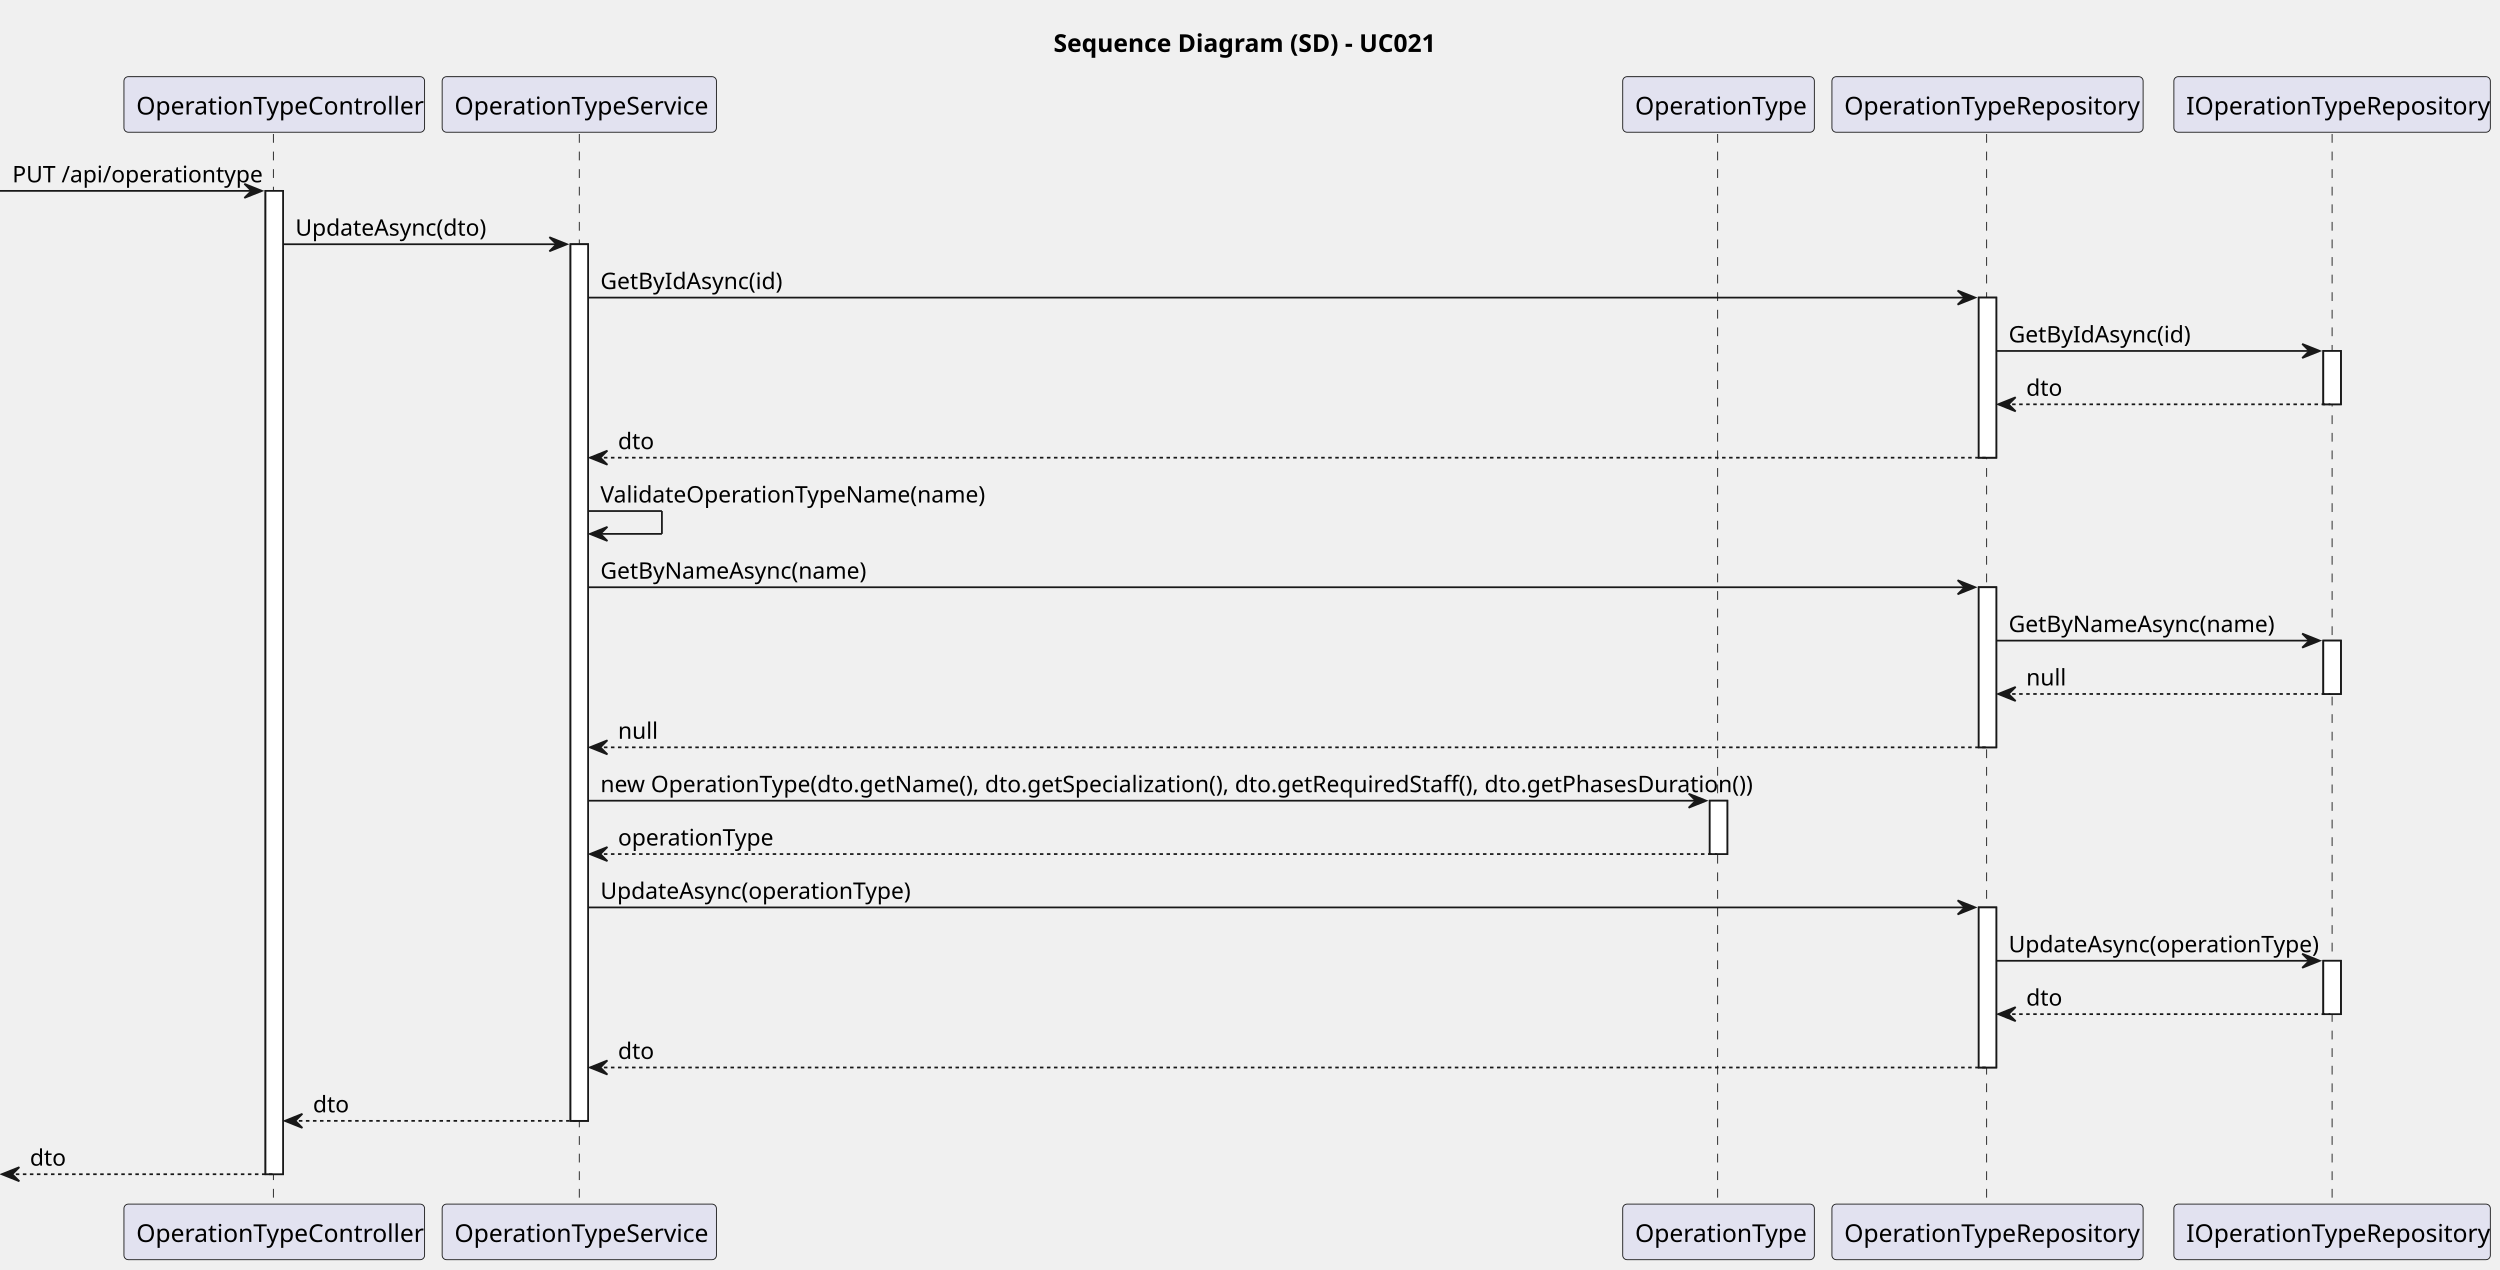
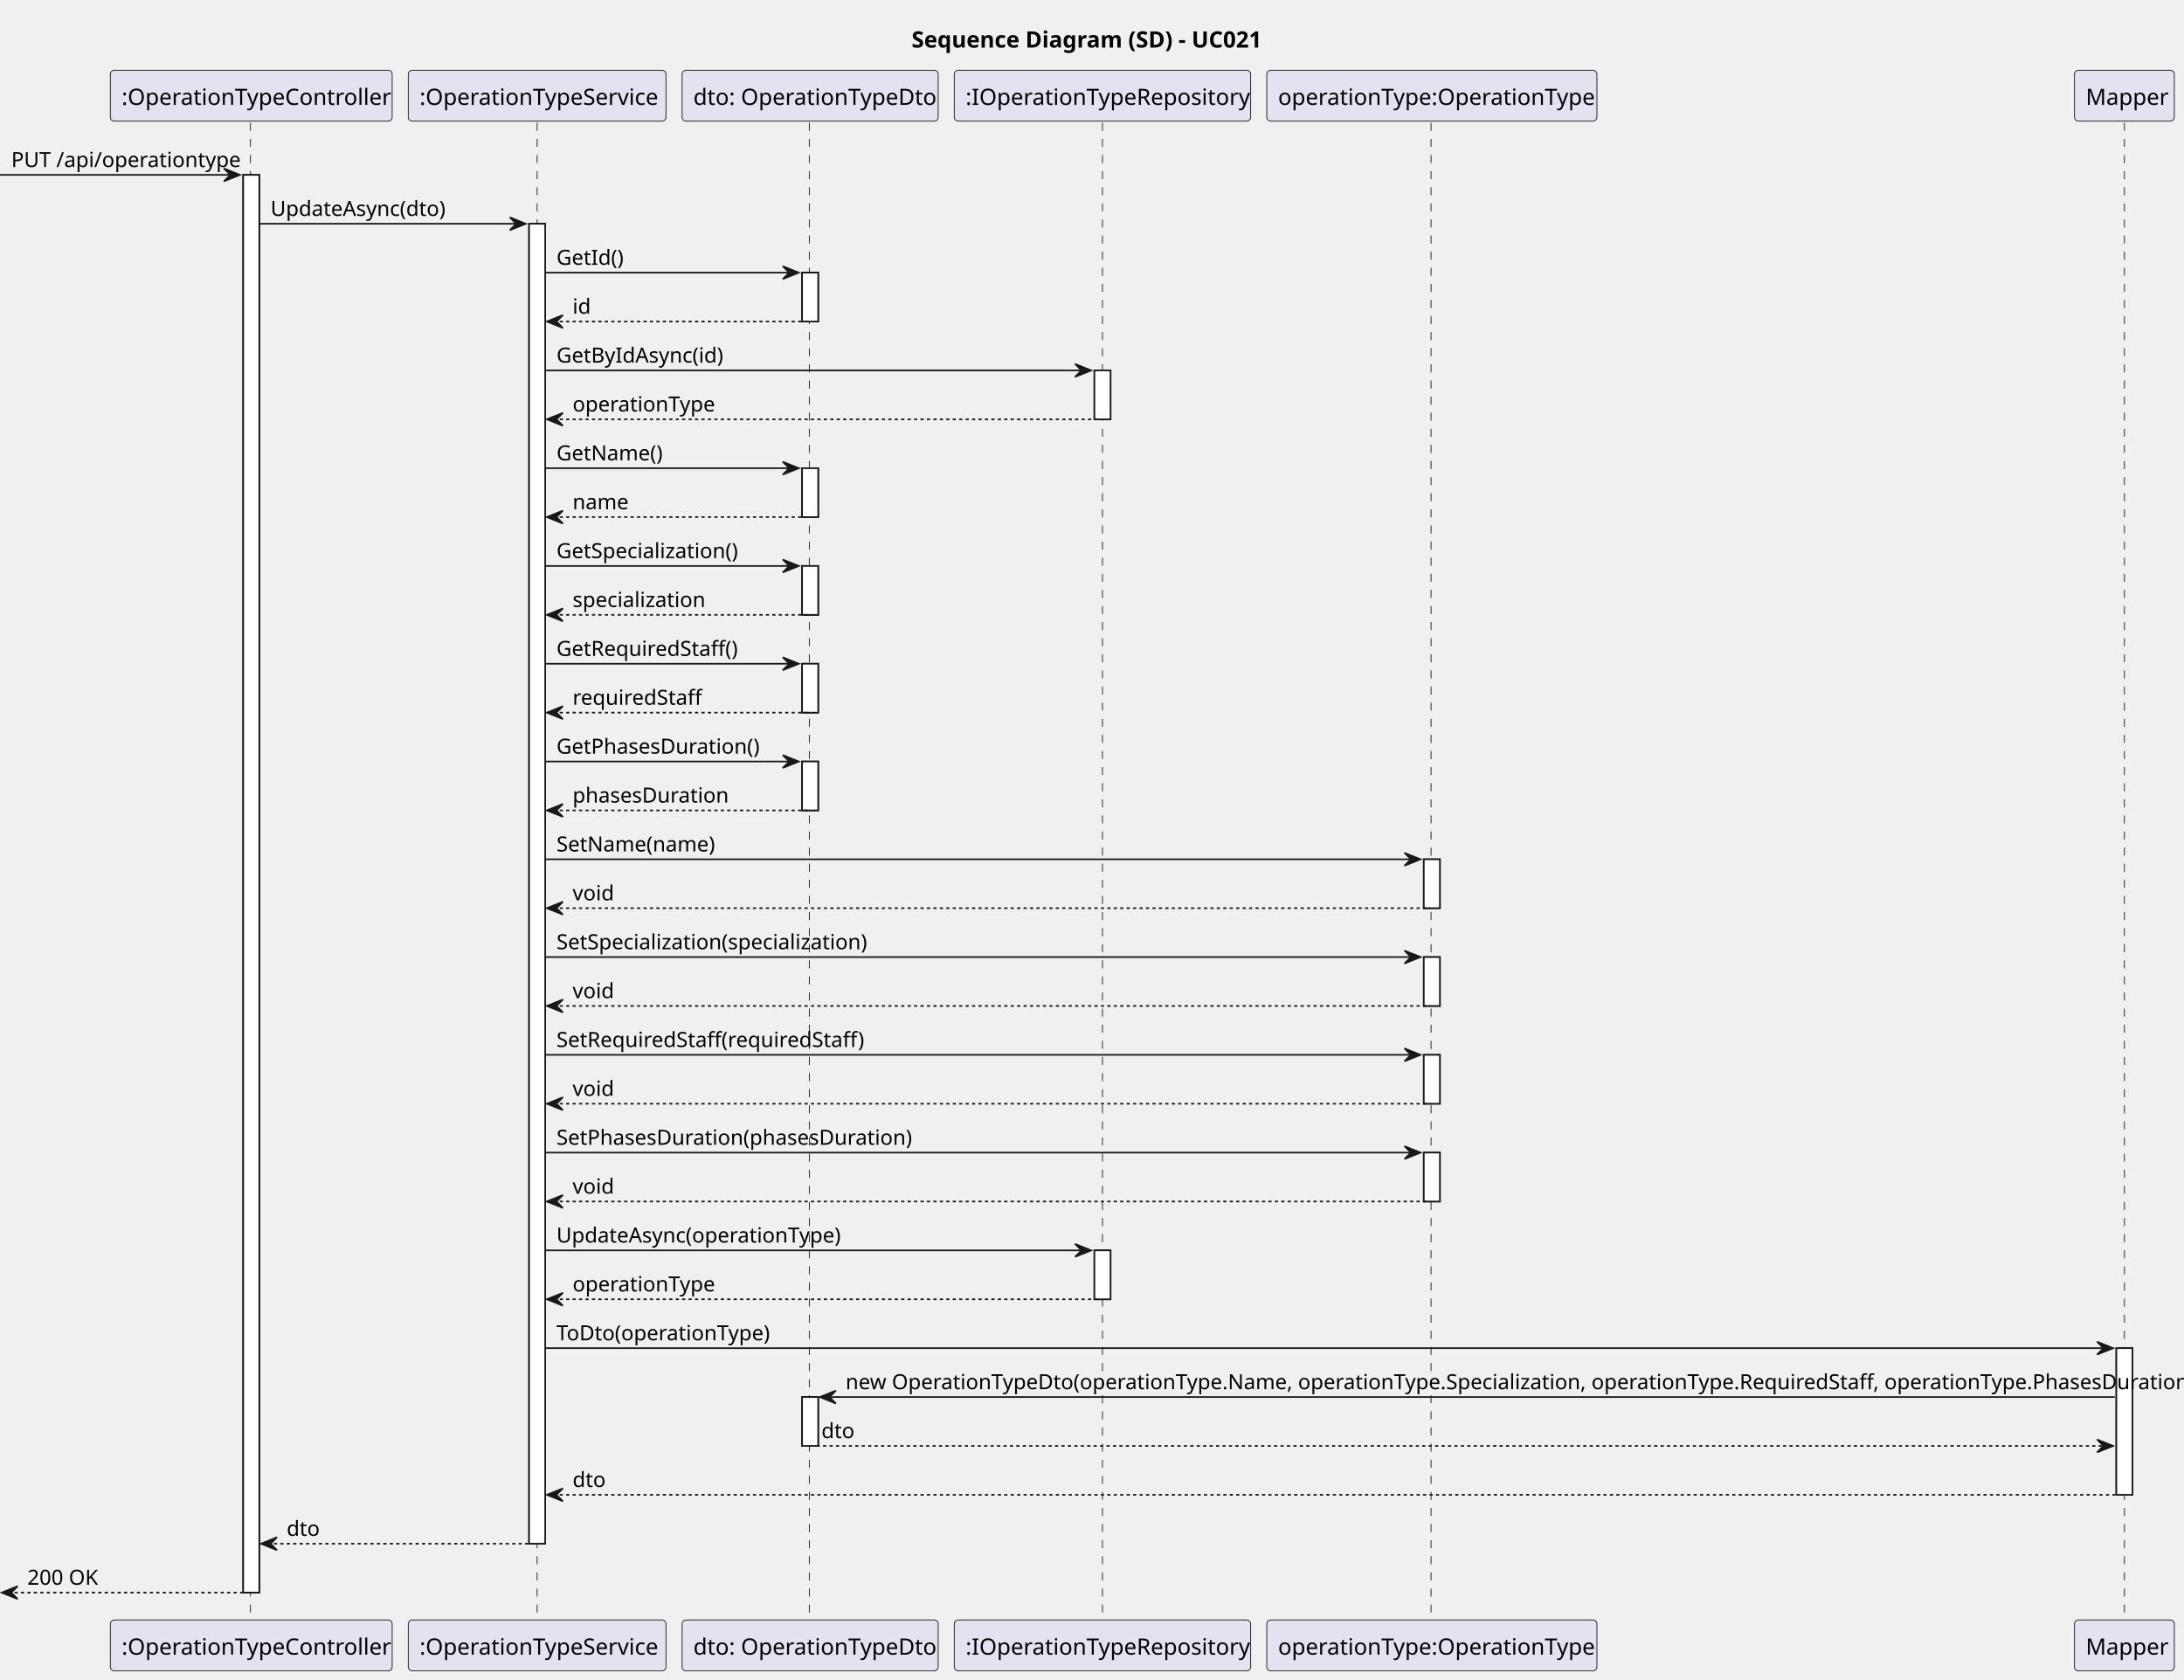
- <svg xmlns="http://www.w3.org/2000/svg" contentStyleType="text/css" height="722px" preserveAspectRatio="none" style="width:1422px;height:722px;background:#FFFFFF;" version="1.1" viewBox="0 0 1422 722" width="1422px" zoomAndPan="magnify">
+ <svg xmlns="http://www.w3.org/2000/svg" contentStyleType="text/css" height="1043px" preserveAspectRatio="none" style="width:1356px;height:1043px;background:#FFFFFF;" version="1.1" viewBox="0 0 1356 1043" width="1356px" zoomAndPan="magnify">
  <defs />
  <g>
-     <text fill="#000000" font-family="sans-serif" font-size="14" font-weight="bold" lengthAdjust="spacing" textLength="222" x="599.25" y="29.533">Sequence Diagram (SD) - UC021</text>
-     <rect fill="#FFFFFF" height="559.328" style="stroke:#181818;stroke-width:1.0;" width="10" x="151" y="108.57" />
-     <rect fill="#FFFFFF" height="498.625" style="stroke:#181818;stroke-width:1.0;" width="10" x="324.5" y="138.922" />
-     <rect fill="#FFFFFF" height="30.352" style="stroke:#181818;stroke-width:1.0;" width="10" x="972.5" y="455.438" />
-     <rect fill="#FFFFFF" height="91.055" style="stroke:#181818;stroke-width:1.0;" width="10" x="1125.5" y="169.273" />
-     <rect fill="#FFFFFF" height="91.055" style="stroke:#181818;stroke-width:1.0;" width="10" x="1125.5" y="334.031" />
-     <rect fill="#FFFFFF" height="91.055" style="stroke:#181818;stroke-width:1.0;" width="10" x="1125.5" y="516.141" />
-     <rect fill="#FFFFFF" height="30.352" style="stroke:#181818;stroke-width:1.0;" width="10" x="1321.5" y="199.625" />
-     <rect fill="#FFFFFF" height="30.352" style="stroke:#181818;stroke-width:1.0;" width="10" x="1321.5" y="364.383" />
-     <rect fill="#FFFFFF" height="30.352" style="stroke:#181818;stroke-width:1.0;" width="10" x="1321.5" y="546.492" />
-     <line style="stroke:#181818;stroke-width:0.5;stroke-dasharray:5.0,5.0;" x1="155.5" x2="155.5" y1="76.219" y2="685.898" />
-     <line style="stroke:#181818;stroke-width:0.5;stroke-dasharray:5.0,5.0;" x1="329.5" x2="329.5" y1="76.219" y2="685.898" />
-     <line style="stroke:#181818;stroke-width:0.5;stroke-dasharray:5.0,5.0;" x1="977" x2="977" y1="76.219" y2="685.898" />
-     <line style="stroke:#181818;stroke-width:0.5;stroke-dasharray:5.0,5.0;" x1="1130" x2="1130" y1="76.219" y2="685.898" />
-     <line style="stroke:#181818;stroke-width:0.5;stroke-dasharray:5.0,5.0;" x1="1326.5" x2="1326.5" y1="76.219" y2="685.898" />
-     <rect fill="#E2E2F0" height="31.609" rx="2.5" ry="2.5" style="stroke:#181818;stroke-width:0.5;" width="171" x="70.5" y="43.609" />
-     <text fill="#000000" font-family="sans-serif" font-size="14" lengthAdjust="spacing" textLength="157" x="77.5" y="65.143">OperationTypeController</text>
-     <rect fill="#E2E2F0" height="31.609" rx="2.5" ry="2.5" style="stroke:#181818;stroke-width:0.5;" width="171" x="70.5" y="684.898" />
-     <text fill="#000000" font-family="sans-serif" font-size="14" lengthAdjust="spacing" textLength="157" x="77.5" y="706.432">OperationTypeController</text>
-     <rect fill="#E2E2F0" height="31.609" rx="2.5" ry="2.5" style="stroke:#181818;stroke-width:0.5;" width="156" x="251.5" y="43.609" />
-     <text fill="#000000" font-family="sans-serif" font-size="14" lengthAdjust="spacing" textLength="142" x="258.5" y="65.143">OperationTypeService</text>
-     <rect fill="#E2E2F0" height="31.609" rx="2.5" ry="2.5" style="stroke:#181818;stroke-width:0.5;" width="156" x="251.5" y="684.898" />
-     <text fill="#000000" font-family="sans-serif" font-size="14" lengthAdjust="spacing" textLength="142" x="258.5" y="706.432">OperationTypeService</text>
-     <rect fill="#E2E2F0" height="31.609" rx="2.5" ry="2.5" style="stroke:#181818;stroke-width:0.5;" width="109" x="923" y="43.609" />
-     <text fill="#000000" font-family="sans-serif" font-size="14" lengthAdjust="spacing" textLength="95" x="930" y="65.143">OperationType</text>
-     <rect fill="#E2E2F0" height="31.609" rx="2.5" ry="2.5" style="stroke:#181818;stroke-width:0.5;" width="109" x="923" y="684.898" />
-     <text fill="#000000" font-family="sans-serif" font-size="14" lengthAdjust="spacing" textLength="95" x="930" y="706.432">OperationType</text>
-     <rect fill="#E2E2F0" height="31.609" rx="2.5" ry="2.5" style="stroke:#181818;stroke-width:0.5;" width="177" x="1042" y="43.609" />
-     <text fill="#000000" font-family="sans-serif" font-size="14" lengthAdjust="spacing" textLength="163" x="1049" y="65.143">OperationTypeRepository</text>
-     <rect fill="#E2E2F0" height="31.609" rx="2.5" ry="2.5" style="stroke:#181818;stroke-width:0.5;" width="177" x="1042" y="684.898" />
-     <text fill="#000000" font-family="sans-serif" font-size="14" lengthAdjust="spacing" textLength="163" x="1049" y="706.432">OperationTypeRepository</text>
-     <rect fill="#E2E2F0" height="31.609" rx="2.5" ry="2.5" style="stroke:#181818;stroke-width:0.5;" width="180" x="1236.5" y="43.609" />
-     <text fill="#000000" font-family="sans-serif" font-size="14" lengthAdjust="spacing" textLength="166" x="1243.5" y="65.143">IOperationTypeRepository</text>
-     <rect fill="#E2E2F0" height="31.609" rx="2.5" ry="2.5" style="stroke:#181818;stroke-width:0.5;" width="180" x="1236.5" y="684.898" />
-     <text fill="#000000" font-family="sans-serif" font-size="14" lengthAdjust="spacing" textLength="166" x="1243.5" y="706.432">IOperationTypeRepository</text>
-     <rect fill="#FFFFFF" height="559.328" style="stroke:#181818;stroke-width:1.0;" width="10" x="151" y="108.57" />
-     <rect fill="#FFFFFF" height="498.625" style="stroke:#181818;stroke-width:1.0;" width="10" x="324.5" y="138.922" />
-     <rect fill="#FFFFFF" height="30.352" style="stroke:#181818;stroke-width:1.0;" width="10" x="972.5" y="455.438" />
-     <rect fill="#FFFFFF" height="91.055" style="stroke:#181818;stroke-width:1.0;" width="10" x="1125.5" y="169.273" />
-     <rect fill="#FFFFFF" height="91.055" style="stroke:#181818;stroke-width:1.0;" width="10" x="1125.5" y="334.031" />
-     <rect fill="#FFFFFF" height="91.055" style="stroke:#181818;stroke-width:1.0;" width="10" x="1125.5" y="516.141" />
-     <rect fill="#FFFFFF" height="30.352" style="stroke:#181818;stroke-width:1.0;" width="10" x="1321.5" y="199.625" />
-     <rect fill="#FFFFFF" height="30.352" style="stroke:#181818;stroke-width:1.0;" width="10" x="1321.5" y="364.383" />
-     <rect fill="#FFFFFF" height="30.352" style="stroke:#181818;stroke-width:1.0;" width="10" x="1321.5" y="546.492" />
+     <text fill="#000000" font-family="sans-serif" font-size="14" font-weight="bold" lengthAdjust="spacing" textLength="222" x="566" y="29.533">Sequence Diagram (SD) - UC021</text>
+     <rect fill="#FFFFFF" height="880.195" style="stroke:#181818;stroke-width:1.0;" width="10" x="151" y="108.57" />
+     <rect fill="#FFFFFF" height="819.492" style="stroke:#181818;stroke-width:1.0;" width="10" x="328.5" y="138.922" />
+     <rect fill="#FFFFFF" height="30.352" style="stroke:#181818;stroke-width:1.0;" width="10" x="498" y="169.273" />
+     <rect fill="#FFFFFF" height="30.352" style="stroke:#181818;stroke-width:1.0;" width="10" x="498" y="290.68" />
+     <rect fill="#FFFFFF" height="30.352" style="stroke:#181818;stroke-width:1.0;" width="10" x="498" y="351.383" />
+     <rect fill="#FFFFFF" height="30.352" style="stroke:#181818;stroke-width:1.0;" width="10" x="498" y="412.086" />
+     <rect fill="#FFFFFF" height="30.352" style="stroke:#181818;stroke-width:1.0;" width="10" x="498" y="472.789" />
+     <rect fill="#FFFFFF" height="30.352" style="stroke:#181818;stroke-width:1.0;" width="10" x="498" y="867.359" />
+     <rect fill="#FFFFFF" height="30.352" style="stroke:#181818;stroke-width:1.0;" width="10" x="679.5" y="229.977" />
+     <rect fill="#FFFFFF" height="30.352" style="stroke:#181818;stroke-width:1.0;" width="10" x="679.5" y="776.305" />
+     <rect fill="#FFFFFF" height="30.352" style="stroke:#181818;stroke-width:1.0;" width="10" x="884" y="533.492" />
+     <rect fill="#FFFFFF" height="30.352" style="stroke:#181818;stroke-width:1.0;" width="10" x="884" y="594.195" />
+     <rect fill="#FFFFFF" height="30.352" style="stroke:#181818;stroke-width:1.0;" width="10" x="884" y="654.898" />
+     <rect fill="#FFFFFF" height="30.352" style="stroke:#181818;stroke-width:1.0;" width="10" x="884" y="715.602" />
+     <rect fill="#FFFFFF" height="91.055" style="stroke:#181818;stroke-width:1.0;" width="10" x="1314" y="837.008" />
+     <line style="stroke:#181818;stroke-width:0.5;stroke-dasharray:5.0,5.0;" x1="155.5" x2="155.5" y1="76.219" y2="1006.766" />
+     <line style="stroke:#181818;stroke-width:0.5;stroke-dasharray:5.0,5.0;" x1="333.5" x2="333.5" y1="76.219" y2="1006.766" />
+     <line style="stroke:#181818;stroke-width:0.5;stroke-dasharray:5.0,5.0;" x1="502.5" x2="502.5" y1="76.219" y2="1006.766" />
+     <line style="stroke:#181818;stroke-width:0.5;stroke-dasharray:5.0,5.0;" x1="684.5" x2="684.5" y1="76.219" y2="1006.766" />
+     <line style="stroke:#181818;stroke-width:0.5;stroke-dasharray:5.0,5.0;" x1="888.5" x2="888.5" y1="76.219" y2="1006.766" />
+     <line style="stroke:#181818;stroke-width:0.5;stroke-dasharray:5.0,5.0;" x1="1319" x2="1319" y1="76.219" y2="1006.766" />
+     <rect fill="#E2E2F0" height="31.609" rx="2.5" ry="2.5" style="stroke:#181818;stroke-width:0.5;" width="175" x="68.5" y="43.609" />
+     <text fill="#000000" font-family="sans-serif" font-size="14" lengthAdjust="spacing" textLength="161" x="75.5" y="65.143">:OperationTypeController</text>
+     <rect fill="#E2E2F0" height="31.609" rx="2.5" ry="2.5" style="stroke:#181818;stroke-width:0.5;" width="175" x="68.5" y="1005.766" />
+     <text fill="#000000" font-family="sans-serif" font-size="14" lengthAdjust="spacing" textLength="161" x="75.5" y="1027.299">:OperationTypeController</text>
+     <rect fill="#E2E2F0" height="31.609" rx="2.5" ry="2.5" style="stroke:#181818;stroke-width:0.5;" width="160" x="253.5" y="43.609" />
+     <text fill="#000000" font-family="sans-serif" font-size="14" lengthAdjust="spacing" textLength="146" x="260.5" y="65.143">:OperationTypeService</text>
+     <rect fill="#E2E2F0" height="31.609" rx="2.5" ry="2.5" style="stroke:#181818;stroke-width:0.5;" width="160" x="253.5" y="1005.766" />
+     <text fill="#000000" font-family="sans-serif" font-size="14" lengthAdjust="spacing" textLength="146" x="260.5" y="1027.299">:OperationTypeService</text>
+     <rect fill="#E2E2F0" height="31.609" rx="2.5" ry="2.5" style="stroke:#181818;stroke-width:0.5;" width="159" x="423.5" y="43.609" />
+     <text fill="#000000" font-family="sans-serif" font-size="14" lengthAdjust="spacing" textLength="145" x="430.5" y="65.143">dto: OperationTypeDto</text>
+     <rect fill="#E2E2F0" height="31.609" rx="2.5" ry="2.5" style="stroke:#181818;stroke-width:0.5;" width="159" x="423.5" y="1005.766" />
+     <text fill="#000000" font-family="sans-serif" font-size="14" lengthAdjust="spacing" textLength="145" x="430.5" y="1027.299">dto: OperationTypeDto</text>
+     <rect fill="#E2E2F0" height="31.609" rx="2.5" ry="2.5" style="stroke:#181818;stroke-width:0.5;" width="184" x="592.5" y="43.609" />
+     <text fill="#000000" font-family="sans-serif" font-size="14" lengthAdjust="spacing" textLength="170" x="599.5" y="65.143">:IOperationTypeRepository</text>
+     <rect fill="#E2E2F0" height="31.609" rx="2.5" ry="2.5" style="stroke:#181818;stroke-width:0.5;" width="184" x="592.5" y="1005.766" />
+     <text fill="#000000" font-family="sans-serif" font-size="14" lengthAdjust="spacing" textLength="170" x="599.5" y="1027.299">:IOperationTypeRepository</text>
+     <rect fill="#E2E2F0" height="31.609" rx="2.5" ry="2.5" style="stroke:#181818;stroke-width:0.5;" width="205" x="786.5" y="43.609" />
+     <text fill="#000000" font-family="sans-serif" font-size="14" lengthAdjust="spacing" textLength="191" x="793.5" y="65.143">operationType:OperationType</text>
+     <rect fill="#E2E2F0" height="31.609" rx="2.5" ry="2.5" style="stroke:#181818;stroke-width:0.5;" width="205" x="786.5" y="1005.766" />
+     <text fill="#000000" font-family="sans-serif" font-size="14" lengthAdjust="spacing" textLength="191" x="793.5" y="1027.299">operationType:OperationType</text>
+     <rect fill="#E2E2F0" height="31.609" rx="2.5" ry="2.5" style="stroke:#181818;stroke-width:0.5;" width="62" x="1288" y="43.609" />
+     <text fill="#000000" font-family="sans-serif" font-size="14" lengthAdjust="spacing" textLength="48" x="1295" y="65.143">Mapper</text>
+     <rect fill="#E2E2F0" height="31.609" rx="2.5" ry="2.5" style="stroke:#181818;stroke-width:0.5;" width="62" x="1288" y="1005.766" />
+     <text fill="#000000" font-family="sans-serif" font-size="14" lengthAdjust="spacing" textLength="48" x="1295" y="1027.299">Mapper</text>
+     <rect fill="#FFFFFF" height="880.195" style="stroke:#181818;stroke-width:1.0;" width="10" x="151" y="108.57" />
+     <rect fill="#FFFFFF" height="819.492" style="stroke:#181818;stroke-width:1.0;" width="10" x="328.5" y="138.922" />
+     <rect fill="#FFFFFF" height="30.352" style="stroke:#181818;stroke-width:1.0;" width="10" x="498" y="169.273" />
+     <rect fill="#FFFFFF" height="30.352" style="stroke:#181818;stroke-width:1.0;" width="10" x="498" y="290.68" />
+     <rect fill="#FFFFFF" height="30.352" style="stroke:#181818;stroke-width:1.0;" width="10" x="498" y="351.383" />
+     <rect fill="#FFFFFF" height="30.352" style="stroke:#181818;stroke-width:1.0;" width="10" x="498" y="412.086" />
+     <rect fill="#FFFFFF" height="30.352" style="stroke:#181818;stroke-width:1.0;" width="10" x="498" y="472.789" />
+     <rect fill="#FFFFFF" height="30.352" style="stroke:#181818;stroke-width:1.0;" width="10" x="498" y="867.359" />
+     <rect fill="#FFFFFF" height="30.352" style="stroke:#181818;stroke-width:1.0;" width="10" x="679.5" y="229.977" />
+     <rect fill="#FFFFFF" height="30.352" style="stroke:#181818;stroke-width:1.0;" width="10" x="679.5" y="776.305" />
+     <rect fill="#FFFFFF" height="30.352" style="stroke:#181818;stroke-width:1.0;" width="10" x="884" y="533.492" />
+     <rect fill="#FFFFFF" height="30.352" style="stroke:#181818;stroke-width:1.0;" width="10" x="884" y="594.195" />
+     <rect fill="#FFFFFF" height="30.352" style="stroke:#181818;stroke-width:1.0;" width="10" x="884" y="654.898" />
+     <rect fill="#FFFFFF" height="30.352" style="stroke:#181818;stroke-width:1.0;" width="10" x="884" y="715.602" />
+     <rect fill="#FFFFFF" height="91.055" style="stroke:#181818;stroke-width:1.0;" width="10" x="1314" y="837.008" />
    <polygon fill="#181818" points="139,104.57,149,108.57,139,112.57,143,108.57" style="stroke:#181818;stroke-width:1.0;" />
    <line style="stroke:#181818;stroke-width:1.0;" x1="0" x2="145" y1="108.57" y2="108.57" />
    <text fill="#000000" font-family="sans-serif" font-size="13" lengthAdjust="spacing" textLength="132" x="7" y="103.714">PUT /api/operationtype</text>
-     <polygon fill="#181818" points="312.5,134.922,322.5,138.922,312.5,142.922,316.5,138.922" style="stroke:#181818;stroke-width:1.0;" />
-     <line style="stroke:#181818;stroke-width:1.0;" x1="161" x2="318.5" y1="138.922" y2="138.922" />
+     <polygon fill="#181818" points="316.5,134.922,326.5,138.922,316.5,142.922,320.5,138.922" style="stroke:#181818;stroke-width:1.0;" />
+     <line style="stroke:#181818;stroke-width:1.0;" x1="161" x2="322.5" y1="138.922" y2="138.922" />
    <text fill="#000000" font-family="sans-serif" font-size="13" lengthAdjust="spacing" textLength="104" x="168" y="134.065">UpdateAsync(dto)</text>
-     <polygon fill="#181818" points="1113.5,165.273,1123.5,169.273,1113.5,173.273,1117.5,169.273" style="stroke:#181818;stroke-width:1.0;" />
-     <line style="stroke:#181818;stroke-width:1.0;" x1="334.5" x2="1119.5" y1="169.273" y2="169.273" />
-     <text fill="#000000" font-family="sans-serif" font-size="13" lengthAdjust="spacing" textLength="102" x="341.5" y="164.417">GetByIdAsync(id)</text>
-     <polygon fill="#181818" points="1309.5,195.625,1319.5,199.625,1309.5,203.625,1313.5,199.625" style="stroke:#181818;stroke-width:1.0;" />
-     <line style="stroke:#181818;stroke-width:1.0;" x1="1135.5" x2="1315.5" y1="199.625" y2="199.625" />
-     <text fill="#000000" font-family="sans-serif" font-size="13" lengthAdjust="spacing" textLength="102" x="1142.5" y="194.769">GetByIdAsync(id)</text>
-     <polygon fill="#181818" points="1146.5,225.977,1136.5,229.977,1146.5,233.977,1142.5,229.977" style="stroke:#181818;stroke-width:1.0;" />
-     <line style="stroke:#181818;stroke-width:1.0;stroke-dasharray:2.0,2.0;" x1="1140.5" x2="1325.5" y1="229.977" y2="229.977" />
-     <text fill="#000000" font-family="sans-serif" font-size="13" lengthAdjust="spacing" textLength="18" x="1152.5" y="225.12">dto</text>
-     <polygon fill="#181818" points="345.5,256.328,335.5,260.328,345.5,264.328,341.5,260.328" style="stroke:#181818;stroke-width:1.0;" />
-     <line style="stroke:#181818;stroke-width:1.0;stroke-dasharray:2.0,2.0;" x1="339.5" x2="1129.5" y1="260.328" y2="260.328" />
-     <text fill="#000000" font-family="sans-serif" font-size="13" lengthAdjust="spacing" textLength="18" x="351.5" y="255.472">dto</text>
-     <line style="stroke:#181818;stroke-width:1.0;" x1="334.5" x2="376.5" y1="290.68" y2="290.68" />
-     <line style="stroke:#181818;stroke-width:1.0;" x1="376.5" x2="376.5" y1="290.68" y2="303.68" />
-     <line style="stroke:#181818;stroke-width:1.0;" x1="335.5" x2="376.5" y1="303.68" y2="303.68" />
-     <polygon fill="#181818" points="345.5,299.68,335.5,303.68,345.5,307.68,341.5,303.68" style="stroke:#181818;stroke-width:1.0;" />
-     <text fill="#000000" font-family="sans-serif" font-size="13" lengthAdjust="spacing" textLength="205" x="341.5" y="285.823">ValidateOperationTypeName(name)</text>
-     <polygon fill="#181818" points="1113.5,330.031,1123.5,334.031,1113.5,338.031,1117.5,334.031" style="stroke:#181818;stroke-width:1.0;" />
-     <line style="stroke:#181818;stroke-width:1.0;" x1="334.5" x2="1119.5" y1="334.031" y2="334.031" />
-     <text fill="#000000" font-family="sans-serif" font-size="13" lengthAdjust="spacing" textLength="148" x="341.5" y="329.175">GetByNameAsync(name)</text>
-     <polygon fill="#181818" points="1309.5,360.383,1319.5,364.383,1309.5,368.383,1313.5,364.383" style="stroke:#181818;stroke-width:1.0;" />
-     <line style="stroke:#181818;stroke-width:1.0;" x1="1135.5" x2="1315.5" y1="364.383" y2="364.383" />
-     <text fill="#000000" font-family="sans-serif" font-size="13" lengthAdjust="spacing" textLength="148" x="1142.5" y="359.526">GetByNameAsync(name)</text>
-     <polygon fill="#181818" points="1146.5,390.734,1136.5,394.734,1146.5,398.734,1142.5,394.734" style="stroke:#181818;stroke-width:1.0;" />
-     <line style="stroke:#181818;stroke-width:1.0;stroke-dasharray:2.0,2.0;" x1="1140.5" x2="1325.5" y1="394.734" y2="394.734" />
-     <text fill="#000000" font-family="sans-serif" font-size="13" lengthAdjust="spacing" textLength="20" x="1152.5" y="389.878">null</text>
-     <polygon fill="#181818" points="345.5,421.086,335.5,425.086,345.5,429.086,341.5,425.086" style="stroke:#181818;stroke-width:1.0;" />
-     <line style="stroke:#181818;stroke-width:1.0;stroke-dasharray:2.0,2.0;" x1="339.5" x2="1129.5" y1="425.086" y2="425.086" />
-     <text fill="#000000" font-family="sans-serif" font-size="13" lengthAdjust="spacing" textLength="20" x="351.5" y="420.229">null</text>
-     <polygon fill="#181818" points="960.5,451.438,970.5,455.438,960.5,459.438,964.5,455.438" style="stroke:#181818;stroke-width:1.0;" />
-     <line style="stroke:#181818;stroke-width:1.0;" x1="334.5" x2="966.5" y1="455.438" y2="455.438" />
-     <text fill="#000000" font-family="sans-serif" font-size="13" lengthAdjust="spacing" textLength="619" x="341.5" y="450.581">new OperationType(dto.getName(), dto.getSpecialization(), dto.getRequiredStaff(), dto.getPhasesDuration())</text>
-     <polygon fill="#181818" points="345.5,481.789,335.5,485.789,345.5,489.789,341.5,485.789" style="stroke:#181818;stroke-width:1.0;" />
-     <line style="stroke:#181818;stroke-width:1.0;stroke-dasharray:2.0,2.0;" x1="339.5" x2="976.5" y1="485.789" y2="485.789" />
-     <text fill="#000000" font-family="sans-serif" font-size="13" lengthAdjust="spacing" textLength="81" x="351.5" y="480.933">operationType</text>
-     <polygon fill="#181818" points="1113.5,512.141,1123.5,516.141,1113.5,520.141,1117.5,516.141" style="stroke:#181818;stroke-width:1.0;" />
-     <line style="stroke:#181818;stroke-width:1.0;" x1="334.5" x2="1119.5" y1="516.141" y2="516.141" />
-     <text fill="#000000" font-family="sans-serif" font-size="13" lengthAdjust="spacing" textLength="167" x="341.5" y="511.284">UpdateAsync(operationType)</text>
-     <polygon fill="#181818" points="1309.5,542.492,1319.5,546.492,1309.5,550.492,1313.5,546.492" style="stroke:#181818;stroke-width:1.0;" />
-     <line style="stroke:#181818;stroke-width:1.0;" x1="1135.5" x2="1315.5" y1="546.492" y2="546.492" />
-     <text fill="#000000" font-family="sans-serif" font-size="13" lengthAdjust="spacing" textLength="167" x="1142.5" y="541.636">UpdateAsync(operationType)</text>
-     <polygon fill="#181818" points="1146.5,572.844,1136.5,576.844,1146.5,580.844,1142.5,576.844" style="stroke:#181818;stroke-width:1.0;" />
-     <line style="stroke:#181818;stroke-width:1.0;stroke-dasharray:2.0,2.0;" x1="1140.5" x2="1325.5" y1="576.844" y2="576.844" />
-     <text fill="#000000" font-family="sans-serif" font-size="13" lengthAdjust="spacing" textLength="18" x="1152.5" y="571.987">dto</text>
-     <polygon fill="#181818" points="345.5,603.195,335.5,607.195,345.5,611.195,341.5,607.195" style="stroke:#181818;stroke-width:1.0;" />
-     <line style="stroke:#181818;stroke-width:1.0;stroke-dasharray:2.0,2.0;" x1="339.5" x2="1129.5" y1="607.195" y2="607.195" />
-     <text fill="#000000" font-family="sans-serif" font-size="13" lengthAdjust="spacing" textLength="18" x="351.5" y="602.339">dto</text>
-     <polygon fill="#181818" points="172,633.547,162,637.547,172,641.547,168,637.547" style="stroke:#181818;stroke-width:1.0;" />
-     <line style="stroke:#181818;stroke-width:1.0;stroke-dasharray:2.0,2.0;" x1="166" x2="328.5" y1="637.547" y2="637.547" />
-     <text fill="#000000" font-family="sans-serif" font-size="13" lengthAdjust="spacing" textLength="18" x="178" y="632.69">dto</text>
-     <polygon fill="#181818" points="11,663.898,1,667.898,11,671.898,7,667.898" style="stroke:#181818;stroke-width:1.0;" />
-     <line style="stroke:#181818;stroke-width:1.0;stroke-dasharray:2.0,2.0;" x1="5" x2="155" y1="667.898" y2="667.898" />
-     <text fill="#000000" font-family="sans-serif" font-size="13" lengthAdjust="spacing" textLength="18" x="17" y="663.042">dto</text>
+     <polygon fill="#181818" points="486,165.273,496,169.273,486,173.273,490,169.273" style="stroke:#181818;stroke-width:1.0;" />
+     <line style="stroke:#181818;stroke-width:1.0;" x1="338.5" x2="492" y1="169.273" y2="169.273" />
+     <text fill="#000000" font-family="sans-serif" font-size="13" lengthAdjust="spacing" textLength="39" x="345.5" y="164.417">GetId()</text>
+     <polygon fill="#181818" points="349.5,195.625,339.5,199.625,349.5,203.625,345.5,199.625" style="stroke:#181818;stroke-width:1.0;" />
+     <line style="stroke:#181818;stroke-width:1.0;stroke-dasharray:2.0,2.0;" x1="343.5" x2="502" y1="199.625" y2="199.625" />
+     <text fill="#000000" font-family="sans-serif" font-size="13" lengthAdjust="spacing" textLength="10" x="355.5" y="194.769">id</text>
+     <polygon fill="#181818" points="667.5,225.977,677.5,229.977,667.5,233.977,671.5,229.977" style="stroke:#181818;stroke-width:1.0;" />
+     <line style="stroke:#181818;stroke-width:1.0;" x1="338.5" x2="673.5" y1="229.977" y2="229.977" />
+     <text fill="#000000" font-family="sans-serif" font-size="13" lengthAdjust="spacing" textLength="102" x="345.5" y="225.12">GetByIdAsync(id)</text>
+     <polygon fill="#181818" points="349.5,256.328,339.5,260.328,349.5,264.328,345.5,260.328" style="stroke:#181818;stroke-width:1.0;" />
+     <line style="stroke:#181818;stroke-width:1.0;stroke-dasharray:2.0,2.0;" x1="343.5" x2="683.5" y1="260.328" y2="260.328" />
+     <text fill="#000000" font-family="sans-serif" font-size="13" lengthAdjust="spacing" textLength="81" x="355.5" y="255.472">operationType</text>
+     <polygon fill="#181818" points="486,286.68,496,290.68,486,294.68,490,290.68" style="stroke:#181818;stroke-width:1.0;" />
+     <line style="stroke:#181818;stroke-width:1.0;" x1="338.5" x2="492" y1="290.68" y2="290.68" />
+     <text fill="#000000" font-family="sans-serif" font-size="13" lengthAdjust="spacing" textLength="63" x="345.5" y="285.823">GetName()</text>
+     <polygon fill="#181818" points="349.5,317.031,339.5,321.031,349.5,325.031,345.5,321.031" style="stroke:#181818;stroke-width:1.0;" />
+     <line style="stroke:#181818;stroke-width:1.0;stroke-dasharray:2.0,2.0;" x1="343.5" x2="502" y1="321.031" y2="321.031" />
+     <text fill="#000000" font-family="sans-serif" font-size="13" lengthAdjust="spacing" textLength="32" x="355.5" y="316.175">name</text>
+     <polygon fill="#181818" points="486,347.383,496,351.383,486,355.383,490,351.383" style="stroke:#181818;stroke-width:1.0;" />
+     <line style="stroke:#181818;stroke-width:1.0;" x1="338.5" x2="492" y1="351.383" y2="351.383" />
+     <text fill="#000000" font-family="sans-serif" font-size="13" lengthAdjust="spacing" textLength="110" x="345.5" y="346.526">GetSpecialization()</text>
+     <polygon fill="#181818" points="349.5,377.734,339.5,381.734,349.5,385.734,345.5,381.734" style="stroke:#181818;stroke-width:1.0;" />
+     <line style="stroke:#181818;stroke-width:1.0;stroke-dasharray:2.0,2.0;" x1="343.5" x2="502" y1="381.734" y2="381.734" />
+     <text fill="#000000" font-family="sans-serif" font-size="13" lengthAdjust="spacing" textLength="79" x="355.5" y="376.878">specialization</text>
+     <polygon fill="#181818" points="486,408.086,496,412.086,486,416.086,490,412.086" style="stroke:#181818;stroke-width:1.0;" />
+     <line style="stroke:#181818;stroke-width:1.0;" x1="338.5" x2="492" y1="412.086" y2="412.086" />
+     <text fill="#000000" font-family="sans-serif" font-size="13" lengthAdjust="spacing" textLength="106" x="345.5" y="407.229">GetRequiredStaff()</text>
+     <polygon fill="#181818" points="349.5,438.438,339.5,442.438,349.5,446.438,345.5,442.438" style="stroke:#181818;stroke-width:1.0;" />
+     <line style="stroke:#181818;stroke-width:1.0;stroke-dasharray:2.0,2.0;" x1="343.5" x2="502" y1="442.438" y2="442.438" />
+     <text fill="#000000" font-family="sans-serif" font-size="13" lengthAdjust="spacing" textLength="72" x="355.5" y="437.581">requiredStaff</text>
+     <polygon fill="#181818" points="486,468.789,496,472.789,486,476.789,490,472.789" style="stroke:#181818;stroke-width:1.0;" />
+     <line style="stroke:#181818;stroke-width:1.0;" x1="338.5" x2="492" y1="472.789" y2="472.789" />
+     <text fill="#000000" font-family="sans-serif" font-size="13" lengthAdjust="spacing" textLength="121" x="345.5" y="467.933">GetPhasesDuration()</text>
+     <polygon fill="#181818" points="349.5,499.141,339.5,503.141,349.5,507.141,345.5,503.141" style="stroke:#181818;stroke-width:1.0;" />
+     <line style="stroke:#181818;stroke-width:1.0;stroke-dasharray:2.0,2.0;" x1="343.5" x2="502" y1="503.141" y2="503.141" />
+     <text fill="#000000" font-family="sans-serif" font-size="13" lengthAdjust="spacing" textLength="90" x="355.5" y="498.284">phasesDuration</text>
+     <polygon fill="#181818" points="872,529.492,882,533.492,872,537.492,876,533.492" style="stroke:#181818;stroke-width:1.0;" />
+     <line style="stroke:#181818;stroke-width:1.0;" x1="338.5" x2="878" y1="533.492" y2="533.492" />
+     <text fill="#000000" font-family="sans-serif" font-size="13" lengthAdjust="spacing" textLength="94" x="345.5" y="528.636">SetName(name)</text>
+     <polygon fill="#181818" points="349.5,559.844,339.5,563.844,349.5,567.844,345.5,563.844" style="stroke:#181818;stroke-width:1.0;" />
+     <line style="stroke:#181818;stroke-width:1.0;stroke-dasharray:2.0,2.0;" x1="343.5" x2="888" y1="563.844" y2="563.844" />
+     <text fill="#000000" font-family="sans-serif" font-size="13" lengthAdjust="spacing" textLength="22" x="355.5" y="558.987">void</text>
+     <polygon fill="#181818" points="872,590.195,882,594.195,872,598.195,876,594.195" style="stroke:#181818;stroke-width:1.0;" />
+     <line style="stroke:#181818;stroke-width:1.0;" x1="338.5" x2="878" y1="594.195" y2="594.195" />
+     <text fill="#000000" font-family="sans-serif" font-size="13" lengthAdjust="spacing" textLength="188" x="345.5" y="589.339">SetSpecialization(specialization)</text>
+     <polygon fill="#181818" points="349.5,620.547,339.5,624.547,349.5,628.547,345.5,624.547" style="stroke:#181818;stroke-width:1.0;" />
+     <line style="stroke:#181818;stroke-width:1.0;stroke-dasharray:2.0,2.0;" x1="343.5" x2="888" y1="624.547" y2="624.547" />
+     <text fill="#000000" font-family="sans-serif" font-size="13" lengthAdjust="spacing" textLength="22" x="355.5" y="619.69">void</text>
+     <polygon fill="#181818" points="872,650.898,882,654.898,872,658.898,876,654.898" style="stroke:#181818;stroke-width:1.0;" />
+     <line style="stroke:#181818;stroke-width:1.0;" x1="338.5" x2="878" y1="654.898" y2="654.898" />
+     <text fill="#000000" font-family="sans-serif" font-size="13" lengthAdjust="spacing" textLength="177" x="345.5" y="650.042">SetRequiredStaff(requiredStaff)</text>
+     <polygon fill="#181818" points="349.5,681.25,339.5,685.25,349.5,689.25,345.5,685.25" style="stroke:#181818;stroke-width:1.0;" />
+     <line style="stroke:#181818;stroke-width:1.0;stroke-dasharray:2.0,2.0;" x1="343.5" x2="888" y1="685.25" y2="685.25" />
+     <text fill="#000000" font-family="sans-serif" font-size="13" lengthAdjust="spacing" textLength="22" x="355.5" y="680.394">void</text>
+     <polygon fill="#181818" points="872,711.602,882,715.602,872,719.602,876,715.602" style="stroke:#181818;stroke-width:1.0;" />
+     <line style="stroke:#181818;stroke-width:1.0;" x1="338.5" x2="878" y1="715.602" y2="715.602" />
+     <text fill="#000000" font-family="sans-serif" font-size="13" lengthAdjust="spacing" textLength="210" x="345.5" y="710.745">SetPhasesDuration(phasesDuration)</text>
+     <polygon fill="#181818" points="349.5,741.953,339.5,745.953,349.5,749.953,345.5,745.953" style="stroke:#181818;stroke-width:1.0;" />
+     <line style="stroke:#181818;stroke-width:1.0;stroke-dasharray:2.0,2.0;" x1="343.5" x2="888" y1="745.953" y2="745.953" />
+     <text fill="#000000" font-family="sans-serif" font-size="13" lengthAdjust="spacing" textLength="22" x="355.5" y="741.097">void</text>
+     <polygon fill="#181818" points="667.5,772.305,677.5,776.305,667.5,780.305,671.5,776.305" style="stroke:#181818;stroke-width:1.0;" />
+     <line style="stroke:#181818;stroke-width:1.0;" x1="338.5" x2="673.5" y1="776.305" y2="776.305" />
+     <text fill="#000000" font-family="sans-serif" font-size="13" lengthAdjust="spacing" textLength="167" x="345.5" y="771.448">UpdateAsync(operationType)</text>
+     <polygon fill="#181818" points="349.5,802.656,339.5,806.656,349.5,810.656,345.5,806.656" style="stroke:#181818;stroke-width:1.0;" />
+     <line style="stroke:#181818;stroke-width:1.0;stroke-dasharray:2.0,2.0;" x1="343.5" x2="683.5" y1="806.656" y2="806.656" />
+     <text fill="#000000" font-family="sans-serif" font-size="13" lengthAdjust="spacing" textLength="81" x="355.5" y="801.8">operationType</text>
+     <polygon fill="#181818" points="1302,833.008,1312,837.008,1302,841.008,1306,837.008" style="stroke:#181818;stroke-width:1.0;" />
+     <line style="stroke:#181818;stroke-width:1.0;" x1="338.5" x2="1308" y1="837.008" y2="837.008" />
+     <text fill="#000000" font-family="sans-serif" font-size="13" lengthAdjust="spacing" textLength="123" x="345.5" y="832.151">ToDto(operationType)</text>
+     <polygon fill="#181818" points="519,863.359,509,867.359,519,871.359,515,867.359" style="stroke:#181818;stroke-width:1.0;" />
+     <line style="stroke:#181818;stroke-width:1.0;" x1="513" x2="1313" y1="867.359" y2="867.359" />
+     <text fill="#000000" font-family="sans-serif" font-size="13" lengthAdjust="spacing" textLength="787" x="525" y="862.503">new OperationTypeDto(operationType.Name, operationType.Specialization, operationType.RequiredStaff, operationType.PhasesDuration)</text>
+     <polygon fill="#181818" points="1302,893.711,1312,897.711,1302,901.711,1306,897.711" style="stroke:#181818;stroke-width:1.0;" />
+     <line style="stroke:#181818;stroke-width:1.0;stroke-dasharray:2.0,2.0;" x1="503" x2="1308" y1="897.711" y2="897.711" />
+     <text fill="#000000" font-family="sans-serif" font-size="13" lengthAdjust="spacing" textLength="18" x="510" y="892.855">dto</text>
+     <polygon fill="#181818" points="349.5,924.062,339.5,928.062,349.5,932.062,345.5,928.062" style="stroke:#181818;stroke-width:1.0;" />
+     <line style="stroke:#181818;stroke-width:1.0;stroke-dasharray:2.0,2.0;" x1="343.5" x2="1318" y1="928.062" y2="928.062" />
+     <text fill="#000000" font-family="sans-serif" font-size="13" lengthAdjust="spacing" textLength="18" x="355.5" y="923.206">dto</text>
+     <polygon fill="#181818" points="172,954.414,162,958.414,172,962.414,168,958.414" style="stroke:#181818;stroke-width:1.0;" />
+     <line style="stroke:#181818;stroke-width:1.0;stroke-dasharray:2.0,2.0;" x1="166" x2="332.5" y1="958.414" y2="958.414" />
+     <text fill="#000000" font-family="sans-serif" font-size="13" lengthAdjust="spacing" textLength="18" x="178" y="953.558">dto</text>
+     <polygon fill="#181818" points="11,984.766,1,988.766,11,992.766,7,988.766" style="stroke:#181818;stroke-width:1.0;" />
+     <line style="stroke:#181818;stroke-width:1.0;stroke-dasharray:2.0,2.0;" x1="5" x2="155" y1="988.766" y2="988.766" />
+     <text fill="#000000" font-family="sans-serif" font-size="13" lengthAdjust="spacing" textLength="44" x="17" y="983.909">200 OK</text>
  </g>
</svg>
